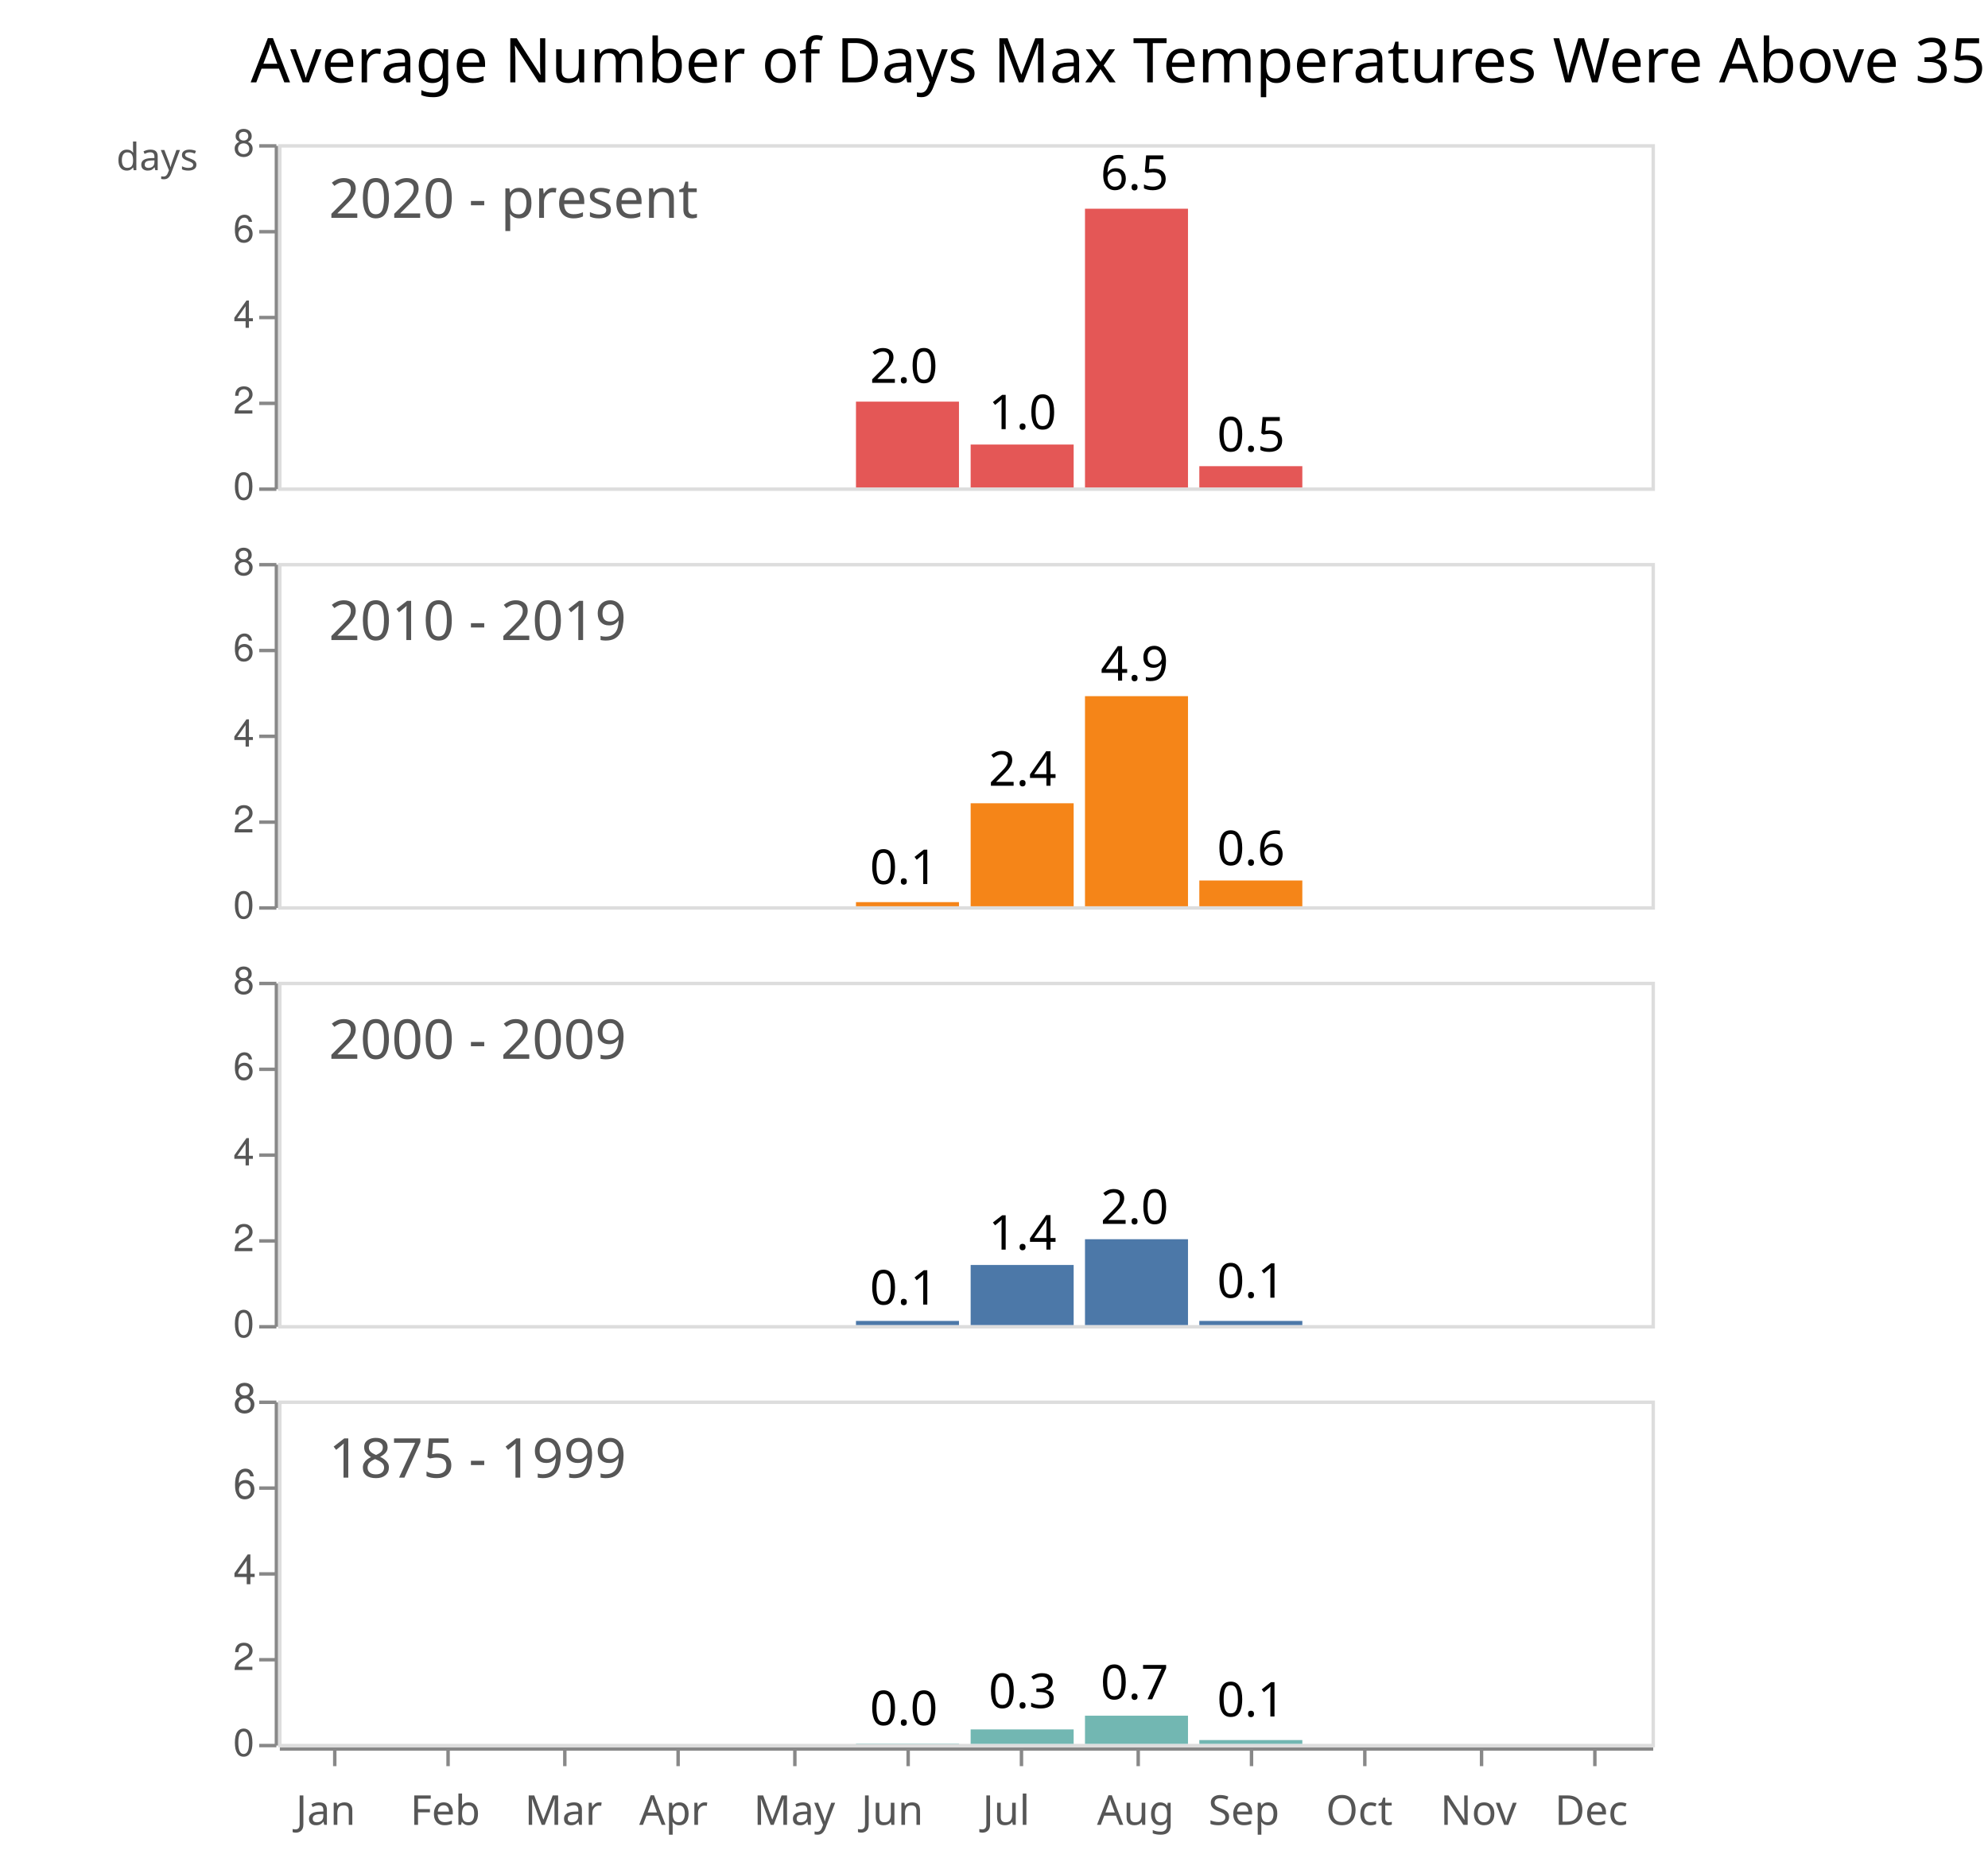
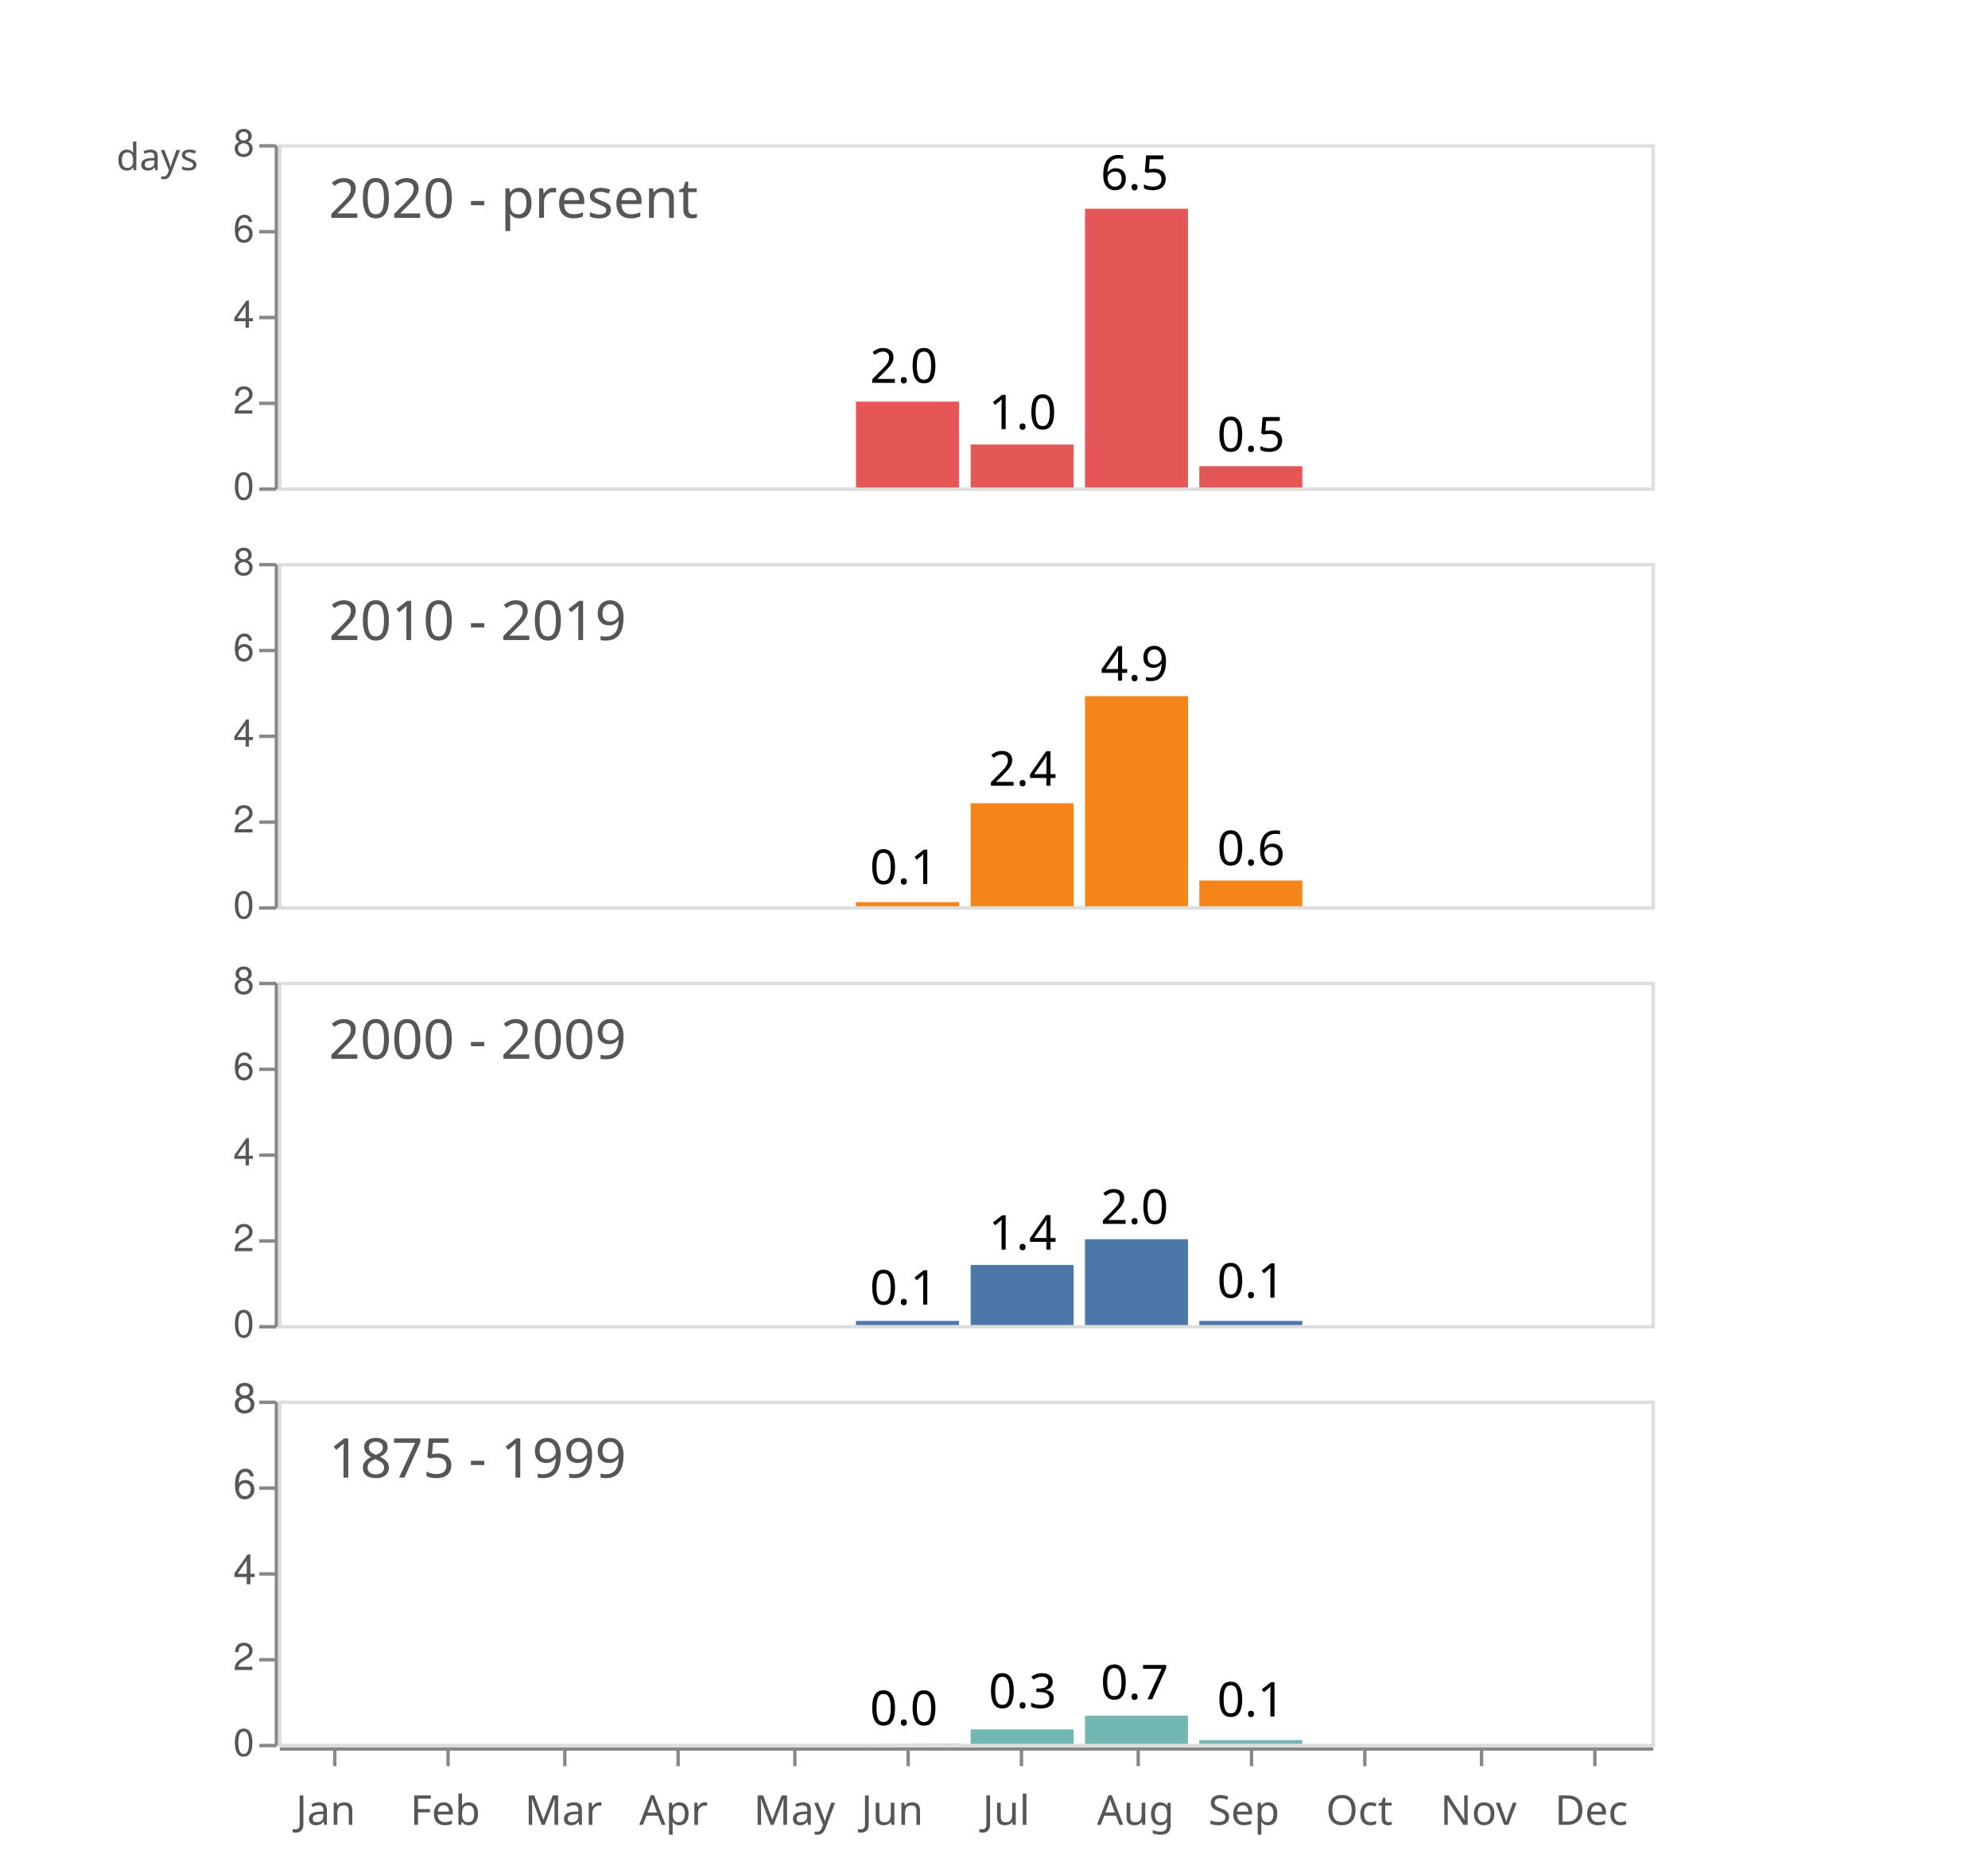
- <svg xmlns="http://www.w3.org/2000/svg" version="1.1" x="0px" y="0px" viewBox="0 0 579 540" style="enable-background:new 0 0 579 540;" xml:space="preserve">
+ <svg xmlns="http://www.w3.org/2000/svg" version="1.1" id="Layer_1" x="0px" y="0px" viewBox="0 0 579 540" style="enable-background:new 0 0 579 540;" xml:space="preserve">
  <style type="text/css">
	.st0{fill:none;}
	.st1{display:none;}
	.st2{fill:#565656;}
- 	.st3{fill:#565656;stroke:#888888;stroke-miterlimit:10;}
+ 	.st3{fill:none;stroke:#888888;stroke-miterlimit:10;}
	.st4{font-family:'Helvetica';}
	.st5{font-size:11px;}
	.st6{font-family:'Helvetica-Bold';}
	.st7{font-size:12px;}
	.st8{display:none;fill:#565656;}
- 	.st9{fill:none;stroke:#888888;stroke-miterlimit:10;}
- 	.st10{fill:none;stroke:#DDDDDD;stroke-miterlimit:10;}
- 	.st11{fill:#E45756;}
- 	.st12{display:none;fill:#E45756;}
- 	.st13{fill:#F58518;}
- 	.st14{display:none;fill:#F58518;}
- 	.st15{fill:#4C78A8;}
- 	.st16{display:none;fill:#4C78A8;}
- 	.st17{fill:#72B7B2;}
- 	.st18{display:none;fill:#72B7B2;}
- 	.st19{font-family:'ArialMT';}
- 	.st20{font-size:18px;}
- 	.st21{font-size:14px;}
- 	.st22{font-family:'Arial-BoldMT';}
- 	.st23{font-size:16px;}
+ 	.st9{fill:none;stroke:#DDDDDD;stroke-miterlimit:10;}
+ 	.st10{fill:#E45756;}
+ 	.st11{display:none;fill:#E45756;}
+ 	.st12{fill:#F58518;}
+ 	.st13{display:none;fill:#F58518;}
+ 	.st14{fill:#4C78A8;}
+ 	.st15{display:none;fill:#4C78A8;}
+ 	.st16{fill:#72B7B2;}
+ 	.st17{display:none;fill:#72B7B2;}
+ 	.st18{font-family:'ArialMT';}
+ 	.st19{font-size:14px;}
+ 	.st20{font-family:'Arial-BoldMT';}
+ 	.st21{font-size:16px;}
</style>
-   <g id="Layer_1">
+   <g id="Layer_1_00000137134113940925208430000013200139981385519529_">
    <g transform="translate(85,27)">
      <g>
        <g transform="translate(0,0)">
          <path class="st0" d="M-4,15L-4,15L-4,15L-4,15z" />
          <g>
            <g>
              <g transform="translate(-59,233)">
                <g>
                  <g>
                    <g transform="translate(-21,0)">
                      <path pointer-events="none" class="st1" d="M0,0" />
                    </g>
                  </g>
                </g>
                <path class="st1" d="M0,0" />
              </g>
            </g>
            <g id="ylabels">
              <g id="_x31_st" transform="translate(-1,0)">
                <path class="st2" d="M-4,15L-4,15v100l0,0V15z" />
                <g>
                  <g>
                    <g transform="translate(0.5,0.5)">
                      <path pointer-events="none" class="st2" d="M-4,15L-4,15L-4,15L-4,15z" />
                      <g>
                        <g pointer-events="none">
                          <line class="st3" x1="-4" y1="115" x2="-9" y2="115" />
                          <line class="st3" x1="-4" y1="90" x2="-9" y2="90" />
                          <line class="st3" x1="-4" y1="65" x2="-9" y2="65" />
                          <line class="st3" x1="-4" y1="40" x2="-9" y2="40" />
                          <line class="st3" x1="-4" y1="15" x2="-9" y2="15" />
                        </g>
                        <g pointer-events="none">
                          <text transform="matrix(1 0 0 1 -16.5615 118)" class="st2 st4 st5">0</text>
                          <text transform="matrix(1 0 0 1 -16.5615 93)" class="st2 st4 st5">2</text>
                          <text transform="matrix(1 0 0 1 -16.5615 68)" class="st2 st4 st5">4</text>
                          <text transform="matrix(1 0 0 1 -16.5615 43)" class="st2 st4 st5">6</text>
                          <text transform="matrix(1 0 0 1 -16.5615 18)" class="st2 st4 st5">8</text>
                        </g>
                        <g pointer-events="none">
                          <line class="st3" x1="-4" y1="115" x2="-4" y2="15" />
                        </g>
                        <g pointer-events="none">
                          <text transform="matrix(1 0 0 1 -50.6201 22.084)" class="st2 st6 st5">days</text>
                        </g>
                      </g>
                      <path pointer-events="none" class="st1" d="M-4,15" />
                    </g>
                  </g>
                  <g>
                    <g transform="translate(-48,50)">
                      <path pointer-events="none" class="st1" d="M0,0" />
                    </g>
                  </g>
                </g>
                <path class="st1" d="M0,0" />
              </g>
              <g id="_x32_nd" transform="translate(-1,122)">
                <path class="st2" d="M-4,15L-4,15v100l0,0V15z" />
                <g>
                  <g>
                    <g transform="translate(0.5,0.5)">
                      <path pointer-events="none" class="st2" d="M-4,15L-4,15L-4,15L-4,15z" />
                      <g>
                        <g pointer-events="none">
                          <line class="st3" x1="-4" y1="115" x2="-9" y2="115" />
                          <line class="st3" x1="-4" y1="90" x2="-9" y2="90" />
                          <line class="st3" x1="-4" y1="65" x2="-9" y2="65" />
                          <line class="st3" x1="-4" y1="40" x2="-9" y2="40" />
                          <line class="st3" x1="-4" y1="15" x2="-9" y2="15" />
                        </g>
                        <g pointer-events="none">
                          <text transform="matrix(1 0 0 1 -16.5615 118)" class="st2 st4 st5">0</text>
                          <text transform="matrix(1 0 0 1 -16.5615 93)" class="st2 st4 st5">2</text>
                          <text transform="matrix(1 0 0 1 -16.5615 68)" class="st2 st4 st5">4</text>
                          <text transform="matrix(1 0 0 1 -16.5615 43)" class="st2 st4 st5">6</text>
                          <text transform="matrix(1 0 0 1 -16.5615 18)" class="st2 st4 st5">8</text>
                        </g>
                        <g pointer-events="none">
                          <line class="st3" x1="-4" y1="115" x2="-4" y2="15" />
                        </g>
                      </g>
                      <path pointer-events="none" class="st1" d="M-4,15" />
                    </g>
                  </g>
                  <g>
                    <g transform="translate(-48,50)">
                      <path pointer-events="none" class="st1" d="M0,0" />
                    </g>
                  </g>
                </g>
                <path class="st1" d="M0,0" />
              </g>
              <g id="_x33_rd" transform="translate(-1,244)">
                <path class="st2" d="M-4,15L-4,15v100l0,0V15z" />
                <g>
                  <g>
                    <g transform="translate(0.5,0.5)">
                      <path pointer-events="none" class="st2" d="M-4,15L-4,15L-4,15L-4,15z" />
                      <g>
                        <g pointer-events="none">
                          <line class="st3" x1="-4" y1="115" x2="-9" y2="115" />
                          <line class="st3" x1="-4" y1="90" x2="-9" y2="90" />
                          <line class="st3" x1="-4" y1="65" x2="-9" y2="65" />
                          <line class="st3" x1="-4" y1="40" x2="-9" y2="40" />
                          <line class="st3" x1="-4" y1="15" x2="-9" y2="15" />
                        </g>
                        <g pointer-events="none">
                          <text transform="matrix(1 0 0 1 -16.5615 118)" class="st2 st4 st5">0</text>
                          <text transform="matrix(1 0 0 1 -16.5615 93)" class="st2 st4 st5">2</text>
                          <text transform="matrix(1 0 0 1 -16.5615 68)" class="st2 st4 st5">4</text>
                          <text transform="matrix(1 0 0 1 -16.5615 43)" class="st2 st4 st5">6</text>
                          <text transform="matrix(1 0 0 1 -16.5615 18)" class="st2 st4 st5">8</text>
                        </g>
                        <g pointer-events="none">
                          <line class="st3" x1="-4" y1="115" x2="-4" y2="15" />
                        </g>
                      </g>
                      <path pointer-events="none" class="st1" d="M-4,15" />
                    </g>
                  </g>
                  <g>
                    <g transform="translate(-48,50)">
                      <path pointer-events="none" class="st1" d="M0,0" />
                    </g>
                  </g>
                </g>
                <path class="st2" d="M-4,15" />
              </g>
              <g id="_x34_th" transform="translate(-1,366)">
                <path class="st2" d="M-4,15L-4,15v100l0,0V15z" />
                <g>
                  <g>
                    <g transform="translate(0.5,0.5)">
                      <path pointer-events="none" class="st2" d="M-4,15L-4,15L-4,15L-4,15z" />
                      <g>
                        <g pointer-events="none">
                          <line class="st3" x1="-4" y1="115" x2="-9" y2="115" />
                          <line class="st3" x1="-4" y1="90" x2="-9" y2="90" />
                          <line class="st3" x1="-4" y1="65" x2="-9" y2="65" />
                          <line class="st3" x1="-4" y1="40" x2="-9" y2="40" />
                          <line class="st3" x1="-4" y1="15" x2="-9" y2="15" />
                        </g>
                        <g pointer-events="none">
                          <text transform="matrix(1 0 0 1 -16.5615 118)" class="st2 st4 st5">0</text>
                          <text transform="matrix(1 0 0 1 -16.5615 93)" class="st2 st4 st5">2</text>
                          <text transform="matrix(1 0 0 1 -16.5615 68)" class="st2 st4 st7">4</text>
                          <text transform="matrix(1 0 0 1 -16.5615 43)" class="st2 st4 st7">6</text>
                          <text transform="matrix(1 0 0 1 -16.5615 18)" class="st2 st4 st7">8</text>
                        </g>
                        <g pointer-events="none">
                          <line class="st3" x1="-4" y1="115" x2="-4" y2="15" />
                        </g>
                      </g>
                      <path pointer-events="none" class="st1" d="M-4,15" />
                    </g>
                  </g>
                  <g>
                    <g transform="translate(-48,50)">
                      <path pointer-events="none" class="st2" d="M-4,15L-4,15L-4,15L-4,15z" />
                      <path pointer-events="none" class="st8" d="M-4,15" />
                    </g>
                  </g>
                </g>
                <path class="st1" d="M-4,15" />
              </g>
            </g>
            <g id="xlabels">
              <g transform="translate(0,467)">
                <path class="st0" d="M-4,15h400l0,0H-4z" />
                <g id="texts">
                  <g>
                    <g transform="translate(0.5,0.5)">
                      <path pointer-events="none" class="st0" d="M-4,15L-4,15L-4,15L-4,15z" />
                      <g>
                        <g pointer-events="none">
-                           <line class="st9" x1="12" y1="15" x2="12" y2="20" />
-                           <line class="st9" x1="45" y1="15" x2="45" y2="20" />
-                           <line class="st9" x1="79" y1="15" x2="79" y2="20" />
-                           <line class="st9" x1="112" y1="15" x2="112" y2="20" />
-                           <line class="st9" x1="146" y1="15" x2="146" y2="20" />
-                           <line class="st9" x1="179" y1="15" x2="179" y2="20" />
-                           <line class="st9" x1="212" y1="15" x2="212" y2="20" />
-                           <line class="st9" x1="246" y1="15" x2="246" y2="20" />
-                           <line class="st9" x1="279" y1="15" x2="279" y2="20" />
-                           <line class="st9" x1="312" y1="15" x2="312" y2="20" />
-                           <line class="st9" x1="346" y1="15" x2="346" y2="20" />
-                           <line class="st9" x1="379" y1="15" x2="379" y2="20" />
-                         </g>
-                         <g pointer-events="none">
-                           <line class="st9" x1="-4" y1="15" x2="396" y2="15" />
+                           <line class="st3" x1="12" y1="15" x2="12" y2="20" />
+                           <line class="st3" x1="45" y1="15" x2="45" y2="20" />
+                           <line class="st3" x1="79" y1="15" x2="79" y2="20" />
+                           <line class="st3" x1="112" y1="15" x2="112" y2="20" />
+                           <line class="st3" x1="146" y1="15" x2="146" y2="20" />
+                           <line class="st3" x1="179" y1="15" x2="179" y2="20" />
+                           <line class="st3" x1="212" y1="15" x2="212" y2="20" />
+                           <line class="st3" x1="246" y1="15" x2="246" y2="20" />
+                           <line class="st3" x1="279" y1="15" x2="279" y2="20" />
+                           <line class="st3" x1="312" y1="15" x2="312" y2="20" />
+                           <line class="st3" x1="346" y1="15" x2="346" y2="20" />
+                           <line class="st3" x1="379" y1="15" x2="379" y2="20" />
+                         </g>
+                         <g pointer-events="none">
+                           <line class="st3" x1="-4" y1="15" x2="396" y2="15" />
                        </g>
                      </g>
                      <path pointer-events="none" class="st1" d="M-4,15" />
                    </g>
                  </g>
                </g>
                <path class="st1" d="M-4,15" />
              </g>
            </g>
            <g>
              <g transform="translate(0,0)">
-                 <path class="st10" d="M-3.5,15.5h400v100h-400V15.5z" />
-                 <g>
-                   <g>
-                     <path class="st11" d="M-2.3,115h30l0,0H-2.3z" />
-                     <path class="st11" d="M31,115h30l0,0H31z" />
-                     <path class="st11" d="M64.3,115h30l0,0H64.3z" />
-                     <path class="st11" d="M97.7,115h30l0,0H97.7z" />
-                     <path class="st11" d="M131,115h30l0,0H131z" />
-                     <path class="st11" d="M164.3,90h30v25h-30V90z" />
-                     <path class="st11" d="M197.7,102.5h30V115h-30V102.5z" />
-                     <path class="st11" d="M231,33.8h30V115h-30V33.8z" />
-                     <path class="st11" d="M264.3,108.8h30v6.2h-30V108.8z" />
-                     <path class="st11" d="M297.7,115h30l0,0H297.7z" />
-                     <path class="st11" d="M331,115h30l0,0H331z" />
-                     <path class="st11" d="M364.3,115h30l0,0H364.3z" />
-                   </g>
-                 </g>
-                 <path class="st12" d="M-4,15" />
+                 <path class="st9" d="M-3.5,15.5h400v100h-400V15.5z" />
+                 <g>
+                   <g>
+                     <path class="st10" d="M-2.3,115h30l0,0H-2.3z" />
+                     <path class="st10" d="M31,115h30l0,0H31z" />
+                     <path class="st10" d="M64.3,115h30l0,0H64.3z" />
+                     <path class="st10" d="M97.7,115h30l0,0H97.7z" />
+                     <path class="st10" d="M131,115h30l0,0H131z" />
+                     <path class="st10" d="M164.3,90h30v25h-30V90z" />
+                     <path class="st10" d="M197.7,102.5h30V115h-30V102.5z" />
+                     <path class="st10" d="M231,33.8h30V115h-30V33.8z" />
+                     <path class="st10" d="M264.3,108.8h30v6.2h-30V108.8z" />
+                     <path class="st10" d="M297.7,115h30l0,0H297.7z" />
+                     <path class="st10" d="M331,115h30l0,0H331z" />
+                     <path class="st10" d="M364.3,115h30l0,0H364.3z" />
+                   </g>
+                 </g>
+                 <path class="st11" d="M-4,15" />
              </g>
              <g transform="translate(0,122)">
-                 <path class="st10" d="M-3.5,15.5h400v100h-400V15.5z" />
-                 <g>
-                   <g>
-                     <path class="st13" d="M-2.3,115h30l0,0H-2.3z" />
-                     <path class="st13" d="M31,115h30l0,0H31z" />
-                     <path class="st13" d="M64.3,115h30l0,0H64.3z" />
-                     <path class="st13" d="M97.7,115h30l0,0H97.7z" />
-                     <path class="st13" d="M131,115h30l0,0H131z" />
-                     <path class="st13" d="M164.3,113.8h30v1.2h-30V113.8z" />
-                     <path class="st13" d="M197.7,85h30v30h-30V85z" />
-                     <path class="st13" d="M231,53.8h30V115h-30V53.8z" />
-                     <path class="st13" d="M264.3,107.5h30v7.5h-30V107.5z" />
-                     <path class="st13" d="M297.7,115h30l0,0H297.7z" />
-                     <path class="st13" d="M331,115h30l0,0H331z" />
-                     <path class="st13" d="M364.3,115h30l0,0H364.3z" />
-                   </g>
-                 </g>
-                 <path class="st14" d="M-4,15" />
+                 <path class="st9" d="M-3.5,15.5h400v100h-400V15.5z" />
+                 <g>
+                   <g>
+                     <path class="st12" d="M-2.3,115h30l0,0H-2.3z" />
+                     <path class="st12" d="M31,115h30l0,0H31z" />
+                     <path class="st12" d="M64.3,115h30l0,0H64.3z" />
+                     <path class="st12" d="M97.7,115h30l0,0H97.7z" />
+                     <path class="st12" d="M131,115h30l0,0H131z" />
+                     <path class="st12" d="M164.3,113.8h30v1.2h-30V113.8z" />
+                     <path class="st12" d="M197.7,85h30v30h-30V85z" />
+                     <path class="st12" d="M231,53.8h30V115h-30V53.8z" />
+                     <path class="st12" d="M264.3,107.5h30v7.5h-30V107.5z" />
+                     <path class="st12" d="M297.7,115h30l0,0H297.7z" />
+                     <path class="st12" d="M331,115h30l0,0H331z" />
+                     <path class="st12" d="M364.3,115h30l0,0H364.3z" />
+                   </g>
+                 </g>
+                 <path class="st13" d="M-4,15" />
              </g>
              <g transform="translate(0,244)">
-                 <path class="st10" d="M-3.5,15.5h400v100h-400V15.5z" />
-                 <g>
-                   <g>
-                     <path class="st15" d="M-2.3,115h30l0,0H-2.3z" />
-                     <path class="st15" d="M31,115h30l0,0H31z" />
-                     <path class="st15" d="M64.3,115h30l0,0H64.3z" />
-                     <path class="st15" d="M97.7,115h30l0,0H97.7z" />
-                     <path class="st15" d="M131,115h30l0,0H131z" />
-                     <path class="st15" d="M164.3,113.8h30v1.2h-30V113.8z" />
-                     <path class="st15" d="M197.7,97.5h30V115h-30V97.5z" />
-                     <path class="st15" d="M231,90h30v25h-30V90z" />
-                     <path class="st15" d="M264.3,113.8h30v1.2h-30V113.8z" />
-                     <path class="st15" d="M297.7,115h30l0,0H297.7z" />
-                     <path class="st15" d="M331,115h30l0,0H331z" />
-                     <path class="st15" d="M364.3,115h30l0,0H364.3z" />
-                   </g>
-                 </g>
-                 <path class="st16" d="M-4,15" />
+                 <path class="st9" d="M-3.5,15.5h400v100h-400V15.5z" />
+                 <g>
+                   <g>
+                     <path class="st14" d="M-2.3,115h30l0,0H-2.3z" />
+                     <path class="st14" d="M31,115h30l0,0H31z" />
+                     <path class="st14" d="M64.3,115h30l0,0H64.3z" />
+                     <path class="st14" d="M97.7,115h30l0,0H97.7z" />
+                     <path class="st14" d="M131,115h30l0,0H131z" />
+                     <path class="st14" d="M164.3,113.8h30v1.2h-30V113.8z" />
+                     <path class="st14" d="M197.7,97.5h30V115h-30V97.5z" />
+                     <path class="st14" d="M231,90h30v25h-30V90z" />
+                     <path class="st14" d="M264.3,113.8h30v1.2h-30V113.8z" />
+                     <path class="st14" d="M297.7,115h30l0,0H297.7z" />
+                     <path class="st14" d="M331,115h30l0,0H331z" />
+                     <path class="st14" d="M364.3,115h30l0,0H364.3z" />
+                   </g>
+                 </g>
+                 <path class="st15" d="M-4,15" />
              </g>
              <g transform="translate(0,366)">
-                 <path class="st10" d="M-3.5,15.5h400v100h-400V15.5z" />
-                 <g>
-                   <g>
-                     <path class="st17" d="M-2.3,115h30l0,0H-2.3z" />
-                     <path class="st17" d="M31,115h30l0,0H31z" />
-                     <path class="st17" d="M64.3,115h30l0,0H64.3z" />
-                     <path class="st17" d="M97.7,115h30l0,0H97.7z" />
-                     <path class="st17" d="M131,115h30l0,0H131z" />
-                     <path class="st17" d="M164.3,114.9h30v0.1h-30V114.9z" />
-                     <path class="st17" d="M197.7,110.8h30v4.2h-30V110.8z" />
-                     <path class="st17" d="M231,106.8h30v8.2h-30V106.8z" />
-                     <path class="st17" d="M264.3,113.9h30v1.1h-30V113.9z" />
-                     <path class="st17" d="M297.7,115h30l0,0H297.7z" />
-                     <path class="st17" d="M331,115h30l0,0H331z" />
-                     <path class="st17" d="M364.3,115h30l0,0H364.3z" />
-                   </g>
-                 </g>
-                 <path class="st18" d="M-4,15" />
+                 <path class="st9" d="M-3.5,15.5h400v100h-400V15.5z" />
+                 <g>
+                   <g>
+                     <path class="st16" d="M-2.3,115h30l0,0H-2.3z" />
+                     <path class="st16" d="M31,115h30l0,0H31z" />
+                     <path class="st16" d="M64.3,115h30l0,0H64.3z" />
+                     <path class="st16" d="M97.7,115h30l0,0H97.7z" />
+                     <path class="st16" d="M131,115h30l0,0H131z" />
+                     <path class="st16" d="M164.3,114.9h30v0.1L164.3,114.9L164.3,114.9z" />
+                     <path class="st16" d="M197.7,110.8h30v4.2h-30V110.8z" />
+                     <path class="st16" d="M231,106.8h30v8.2h-30V106.8z" />
+                     <path class="st16" d="M264.3,113.9h30v1.1h-30V113.9z" />
+                     <path class="st16" d="M297.7,115h30l0,0H297.7z" />
+                     <path class="st16" d="M331,115h30l0,0H331z" />
+                     <path class="st16" d="M364.3,115h30l0,0H364.3z" />
+                   </g>
+                 </g>
+                 <path class="st17" d="M-4,15" />
              </g>
            </g>
            <g>
              <g transform="translate(419,0)">
                <g>
                  <g>
                    <g transform="translate(0,16)">
                      <g>
                        <g>
                          <g transform="translate(0,0)">
                            <path pointer-events="none" class="st1" d="M0,0" />
                          </g>
                          <g transform="translate(0,13)">
                            <path pointer-events="none" class="st1" d="M0,0" />
                          </g>
                          <g transform="translate(0,26)">
                            <path pointer-events="none" class="st1" d="M0,0" />
                          </g>
                          <g transform="translate(0,39)">
                            <path pointer-events="none" class="st1" d="M0,0" />
                          </g>
                        </g>
                      </g>
                      <path pointer-events="none" class="st1" d="M0,0" />
                    </g>
                  </g>
                </g>
                <path pointer-events="none" class="st1" d="M0,0" />
              </g>
            </g>
            <g id="header">
              <g transform="translate(-80,-22)">
                <path pointer-events="none" class="st0" d="M68,9L68,9L68,9L68,9z" />
-                 <g>
-                   <g pointer-events="none">
-                     <text transform="matrix(1 0 0 1 68 19)" class="st19 st20">Average Number of Days Max Temperatures Were Above 35°C</text>
-                   </g>
-                 </g>
                <path pointer-events="none" class="st1" d="M-4,15" />
              </g>
            </g>
          </g>
          <path class="st1" d="M0,0" />
        </g>
      </g>
    </g>
    <rect x="253.3" y="101.5" class="st0" width="24" height="25" />
-     <text transform="matrix(1 0 0 1 253.3476 111.5239)" class="st19 st21">2.0</text>
+     <text transform="matrix(1 0 0 1 253.3476 111.5239)" class="st18 st19">2.0</text>
    <rect x="287.9" y="115" class="st0" width="24" height="25" />
-     <text transform="matrix(1 0 0 1 287.9309 125.0239)" class="st19 st21">1.0</text>
+     <text transform="matrix(1 0 0 1 287.9309 125.0239)" class="st18 st19">1.0</text>
    <rect x="320.5" y="45.2" class="st0" width="24" height="25" />
-     <text transform="matrix(1 0 0 1 320.5473 55.2739)" class="st19 st21">6.5</text>
+     <text transform="matrix(1 0 0 1 320.5473 55.2739)" class="st18 st19">6.5</text>
    <rect x="253.3" y="247.5" class="st0" width="24" height="25" />
-     <text transform="matrix(1 0 0 1 253.3476 257.5239)" class="st19 st21">0.1</text>
+     <text transform="matrix(1 0 0 1 253.3476 257.5239)" class="st18 st19">0.1</text>
    <rect x="287.9" y="218.9" class="st0" width="24" height="25" />
-     <text transform="matrix(1 0 0 1 287.9309 228.8989)" class="st19 st21">2.4</text>
+     <text transform="matrix(1 0 0 1 287.9309 228.8989)" class="st18 st19">2.4</text>
    <rect x="320.5" y="188.3" class="st0" width="24" height="25" />
-     <text transform="matrix(1 0 0 1 320.5475 198.2773)" class="st19 st21">4.9</text>
+     <text transform="matrix(1 0 0 1 320.5475 198.2773)" class="st18 st19">4.9</text>
    <rect x="354.5" y="121.5" class="st0" width="24" height="25" />
-     <text transform="matrix(1 0 0 1 354.4651 131.5005)" class="st19 st21">0.5</text>
+     <text transform="matrix(1 0 0 1 354.4651 131.5005)" class="st18 st19">0.5</text>
    <rect x="354.5" y="242" class="st0" width="24" height="25" />
-     <text transform="matrix(1 0 0 1 354.4656 252.0239)" class="st19 st21">0.6</text>
+     <text transform="matrix(1 0 0 1 354.4656 252.0239)" class="st18 st19">0.6</text>
    <rect x="253.3" y="370" class="st0" width="24" height="25" />
-     <text transform="matrix(1 0 0 1 253.3476 380.0337)" class="st19 st21">0.1</text>
+     <text transform="matrix(1 0 0 1 253.3476 380.0337)" class="st18 st19">0.1</text>
    <rect x="354.5" y="368" class="st0" width="24" height="25" />
-     <text transform="matrix(1 0 0 1 354.4651 378.0337)" class="st19 st21">0.1</text>
+     <text transform="matrix(1 0 0 1 354.4651 378.0337)" class="st18 st19">0.1</text>
    <rect x="354.5" y="490" class="st0" width="24" height="25" />
-     <text transform="matrix(1 0 0 1 354.4651 500.0337)" class="st19 st21">0.1</text>
+     <text transform="matrix(1 0 0 1 354.4651 500.0337)" class="st18 st19">0.1</text>
    <rect x="287.9" y="354" class="st0" width="24" height="25" />
-     <text transform="matrix(1 0 0 1 287.9309 364.0239)" class="st19 st21">1.4</text>
+     <text transform="matrix(1 0 0 1 287.9309 364.0239)" class="st18 st19">1.4</text>
    <rect x="320.5" y="346.5" class="st0" width="24" height="25" />
-     <text transform="matrix(1 0 0 1 320.5473 356.5239)" class="st19 st21">2.0</text>
+     <text transform="matrix(1 0 0 1 320.5473 356.5239)" class="st18 st19">2.0</text>
    <rect x="253.3" y="492.5" class="st0" width="24" height="25" />
-     <text transform="matrix(1 0 0 1 253.3476 502.5571)" class="st19 st21">0.0</text>
+     <text transform="matrix(1 0 0 1 253.3476 502.5571)" class="st18 st19">0.0</text>
    <rect x="287.9" y="487.5" class="st0" width="24" height="25" />
-     <text transform="matrix(1 0 0 1 287.9313 497.5571)" class="st19 st21">0.3</text>
+     <text transform="matrix(1 0 0 1 287.9313 497.5571)" class="st18 st19">0.3</text>
    <rect x="320.5" y="485" class="st0" width="24" height="25" />
-     <text transform="matrix(1 0 0 1 320.5478 495.0151)" class="st19 st21">0.7</text>
+     <text transform="matrix(1 0 0 1 320.5478 495.0151)" class="st18 st19">0.7</text>
    <rect x="95.8" y="52" class="st0" width="141.2" height="21" />
-     <text transform="matrix(1 0 0 1 95.75 63.4561)" class="st2 st22 st23">2020 - present</text>
+     <text transform="matrix(1 0 0 1 95.75 63.4561)" class="st2 st20 st21">2020 - present</text>
    <rect x="95.8" y="175" class="st0" width="103" height="21" />
-     <text transform="matrix(1 0 0 1 95.75 186.4463)" class="st2 st22 st23">2010 - 2019</text>
+     <text transform="matrix(1 0 0 1 95.75 186.4463)" class="st2 st20 st21">2010 - 2019</text>
    <rect x="95.8" y="297" class="st0" width="103" height="21" />
-     <text transform="matrix(1 0 0 1 95.75 308.4463)" class="st2 st22 st23">2000 - 2009</text>
+     <text transform="matrix(1 0 0 1 95.75 308.4463)" class="st2 st20 st21">2000 - 2009</text>
    <rect x="95.8" y="419" class="st0" width="103" height="21" />
-     <text transform="matrix(1 0 0 1 95.75 430.4463)" class="st2 st22 st23">1875 - 1999</text>
+     <text transform="matrix(1 0 0 1 95.75 430.4463)" class="st2 st20 st21">1875 - 1999</text>
    <rect x="86.2" y="523" class="st0" width="37" height="25" />
-     <text transform="matrix(1 0 0 1 86.1667 531.5918)" class="st2 st19 st7">Jan</text>
+     <text transform="matrix(1 0 0 1 86.1667 531.5918)" class="st2 st18 st7">Jan</text>
    <rect x="119.5" y="523" class="st0" width="37" height="25" />
-     <text transform="matrix(1 0 0 1 119.5 531.5918)" class="st2 st19 st7">Feb</text>
+     <text transform="matrix(1 0 0 1 119.5 531.5918)" class="st2 st18 st7">Feb</text>
    <rect x="152.8" y="523" class="st0" width="37" height="25" />
-     <text transform="matrix(1 0 0 1 152.8333 531.5918)" class="st2 st19 st7">Mar</text>
+     <text transform="matrix(1 0 0 1 152.8333 531.5918)" class="st2 st18 st7">Mar</text>
    <rect x="186.2" y="523" class="st0" width="37" height="25" />
-     <text transform="matrix(1 0 0 1 186.1667 531.5918)" class="st2 st19 st7">Apr</text>
+     <text transform="matrix(1 0 0 1 186.1667 531.5918)" class="st2 st18 st7">Apr</text>
    <rect x="219.5" y="523" class="st0" width="37" height="25" />
-     <text transform="matrix(1 0 0 1 219.5 531.5918)" class="st2 st19 st7">May</text>
+     <text transform="matrix(1 0 0 1 219.5 531.5918)" class="st2 st18 st7">May</text>
    <rect x="250.8" y="523" class="st0" width="37" height="25" />
-     <text transform="matrix(1 0 0 1 250.8191 531.5918)" class="st2 st19 st7">Jun</text>
+     <text transform="matrix(1 0 0 1 250.8191 531.5918)" class="st2 st18 st7">Jun</text>
    <rect x="286.2" y="523" class="st0" width="37" height="25" />
-     <text transform="matrix(1 0 0 1 286.1667 531.5918)" class="st2 st19 st7">Jul</text>
+     <text transform="matrix(1 0 0 1 286.1667 531.5918)" class="st2 st18 st7">Jul</text>
    <rect x="319.5" y="523" class="st0" width="37" height="25" />
-     <text transform="matrix(1 0 0 1 319.5 531.5918)" class="st2 st19 st7">Aug</text>
+     <text transform="matrix(1 0 0 1 319.5 531.5918)" class="st2 st18 st7">Aug</text>
    <rect x="351.9" y="523" class="st0" width="37" height="25" />
-     <text transform="matrix(1 0 0 1 351.9366 531.5918)" class="st2 st19 st7">Sep</text>
+     <text transform="matrix(1 0 0 1 351.9366 531.5918)" class="st2 st18 st7">Sep</text>
    <rect x="386.2" y="523" class="st0" width="37" height="25" />
-     <text transform="matrix(1 0 0 1 386.1667 531.5918)" class="st2 st19 st7">Oct</text>
+     <text transform="matrix(1 0 0 1 386.1667 531.5918)" class="st2 st18 st7">Oct</text>
    <rect x="419.5" y="523" class="st0" width="37" height="25" />
-     <text transform="matrix(1 0 0 1 419.5 531.5918)" class="st2 st19 st7">Nov</text>
+     <text transform="matrix(1 0 0 1 419.5 531.5918)" class="st2 st18 st7">Nov</text>
    <rect x="452.8" y="523" class="st0" width="37" height="25" />
-     <text transform="matrix(1 0 0 1 452.8333 531.5918)" class="st2 st19 st7">Dec</text>
+     <text transform="matrix(1 0 0 1 452.8333 531.5918)" class="st2 st18 st7">Dec</text>
  </g>
  <g id="ai2html-settings">
    <rect x="-450" class="st0" width="400" height="418" />
-     <text id="ai2html-settings_00000160179555155166868110000015311807798657195141_" transform="matrix(1 0 0 1 -450 10.6499)">
-       <tspan x="0" y="0" style="font-family:'MyriadPro-Regular'; font-size:15px;">ai2html-settings</tspan>
-       <tspan x="0" y="19" style="font-family:'MyriadPro-Regular'; font-size:15px;">settings_version: 0.111.0</tspan>
-       <tspan x="0" y="38" style="font-family:'MyriadPro-Regular'; font-size:15px;">image_format: auto</tspan>
-       <tspan x="0" y="57" style="font-family:'MyriadPro-Regular'; font-size:15px;">responsiveness: fixed</tspan>
-       <tspan x="0" y="76" style="font-family:'MyriadPro-Regular'; font-size:15px;">output: one-file</tspan>
-       <tspan x="0" y="95" style="font-family:'MyriadPro-Regular'; font-size:15px;">html_output_path: /ai2html-output/</tspan>
-       <tspan x="0" y="114" style="font-family:'MyriadPro-Regular'; font-size:15px;">html_output_extension: .html</tspan>
-       <tspan x="0" y="133" style="font-family:'MyriadPro-Regular'; font-size:15px;">image_output_path: </tspan>
-       <tspan x="0" y="152" style="font-family:'MyriadPro-Regular'; font-size:15px;">local_preview_template: </tspan>
-       <tspan x="0" y="171" style="font-family:'MyriadPro-Regular'; font-size:15px;">png_number_of_colors: 128</tspan>
-       <tspan x="0" y="190" style="font-family:'MyriadPro-Regular'; font-size:15px;">jpg_quality: 60</tspan>
-       <tspan x="0" y="209" style="font-family:'MyriadPro-Regular'; font-size:15px;">headline: </tspan>
-       <tspan x="0" y="228" style="font-family:'MyriadPro-Regular'; font-size:15px;">leadin: </tspan>
-       <tspan x="0" y="247" style="font-family:'MyriadPro-Regular'; font-size:15px;">notes: </tspan>
-       <tspan x="0" y="266" style="font-family:'MyriadPro-Regular'; font-size:15px;">sources: </tspan>
-       <tspan x="0" y="285" style="font-family:'MyriadPro-Regular'; font-size:15px;">credit: </tspan>
-     </text>
+     <text transform="matrix(1 0 0 1 -450 10.6499)" class="st18" style="font-size:15px;">ai2html-settings</text>
+     <text transform="matrix(1 0 0 1 -450 29.6499)" class="st18" style="font-size:15px;">settings_version: 0.111.0</text>
+     <text transform="matrix(1 0 0 1 -450 48.6499)" class="st18" style="font-size:15px;">image_format: auto</text>
+     <text transform="matrix(1 0 0 1 -450 67.6499)" class="st18" style="font-size:15px;">responsiveness: fixed</text>
+     <text transform="matrix(1 0 0 1 -450 86.6499)" class="st18" style="font-size:15px;">output: one-file</text>
+     <text transform="matrix(1 0 0 1 -450 105.6499)" class="st18" style="font-size:15px;">html_output_path: /ai2html-output/</text>
+     <text transform="matrix(1 0 0 1 -450 124.6499)" class="st18" style="font-size:15px;">html_output_extension: .html</text>
+     <text transform="matrix(1 0 0 1 -450 143.6499)" class="st18" style="font-size:15px;">image_output_path: </text>
+     <text transform="matrix(1 0 0 1 -450 162.6499)" class="st18" style="font-size:15px;">local_preview_template: </text>
+     <text transform="matrix(1 0 0 1 -450 181.6499)" class="st18" style="font-size:15px;">png_number_of_colors: 128</text>
+     <text transform="matrix(1 0 0 1 -450 200.6499)" class="st18" style="font-size:15px;">jpg_quality: 60</text>
+     <text transform="matrix(1 0 0 1 -450 219.6499)" class="st18" style="font-size:15px;">headline: </text>
+     <text transform="matrix(1 0 0 1 -450 238.6499)" class="st18" style="font-size:15px;">leadin: </text>
+     <text transform="matrix(1 0 0 1 -450 257.6499)" class="st18" style="font-size:15px;">notes: </text>
+     <text transform="matrix(1 0 0 1 -450 276.6499)" class="st18" style="font-size:15px;">sources: </text>
+     <text transform="matrix(1 0 0 1 -450 295.6499)" class="st18" style="font-size:15px;">credit: </text>
  </g>
</svg>
